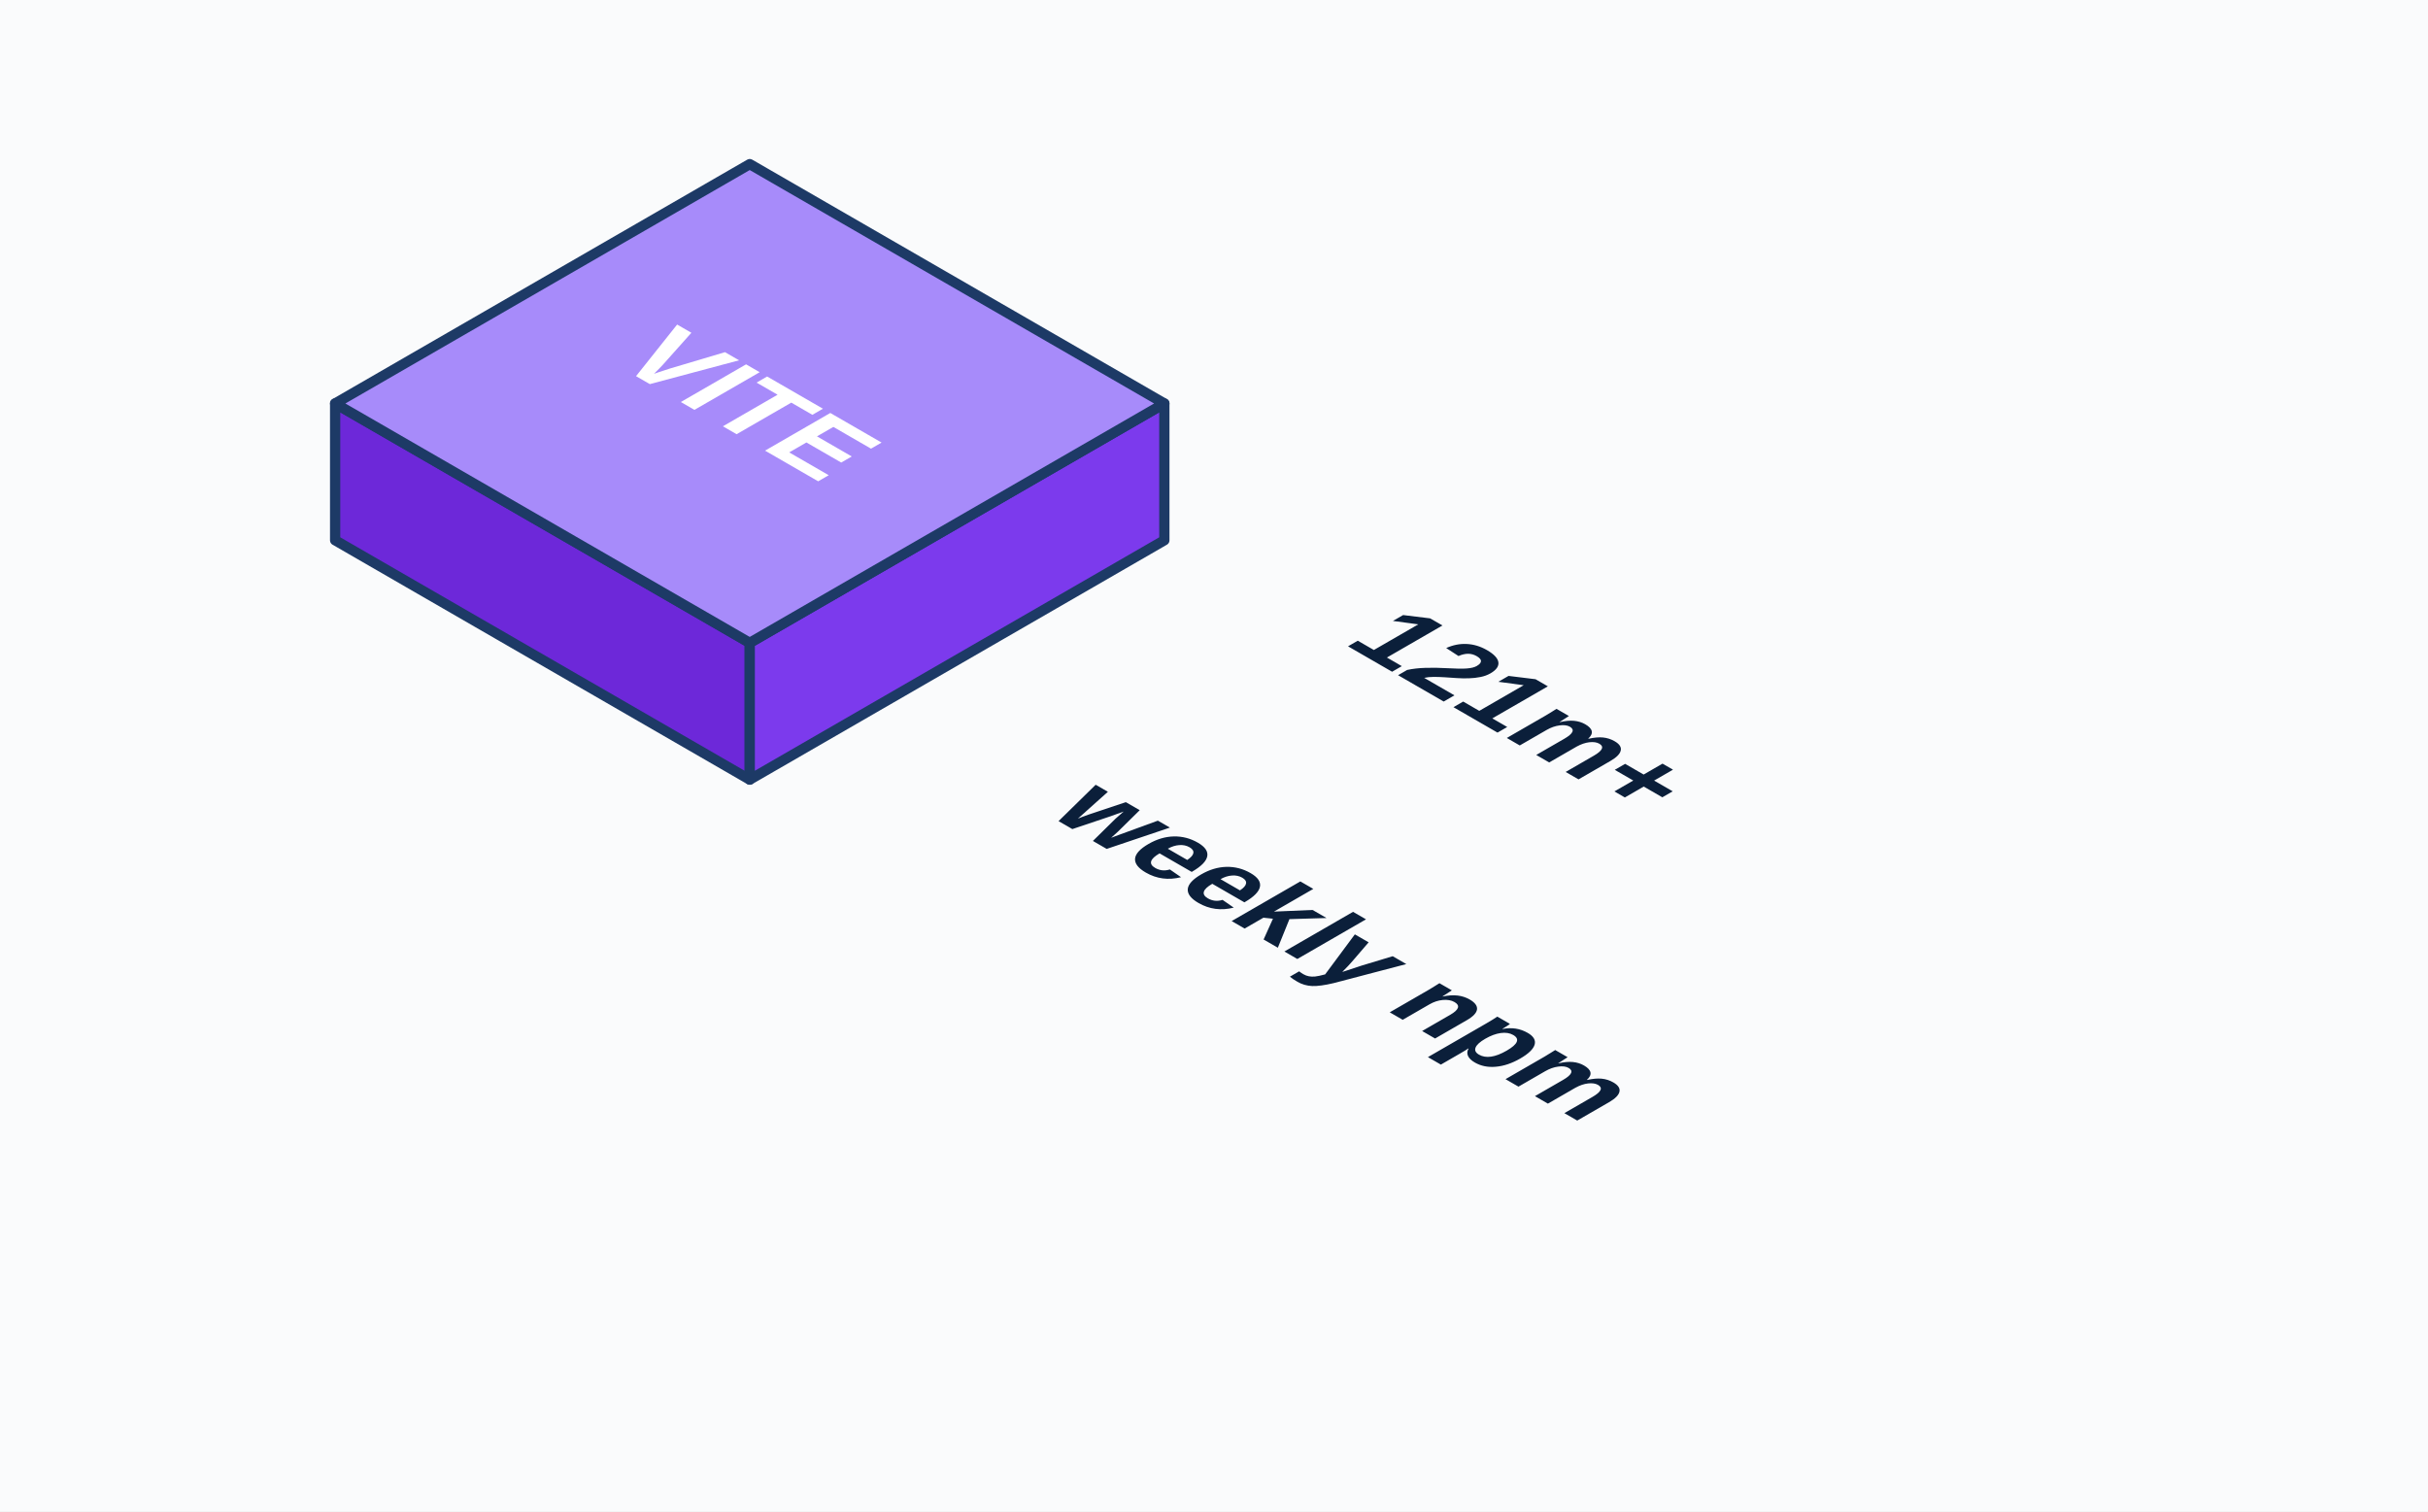
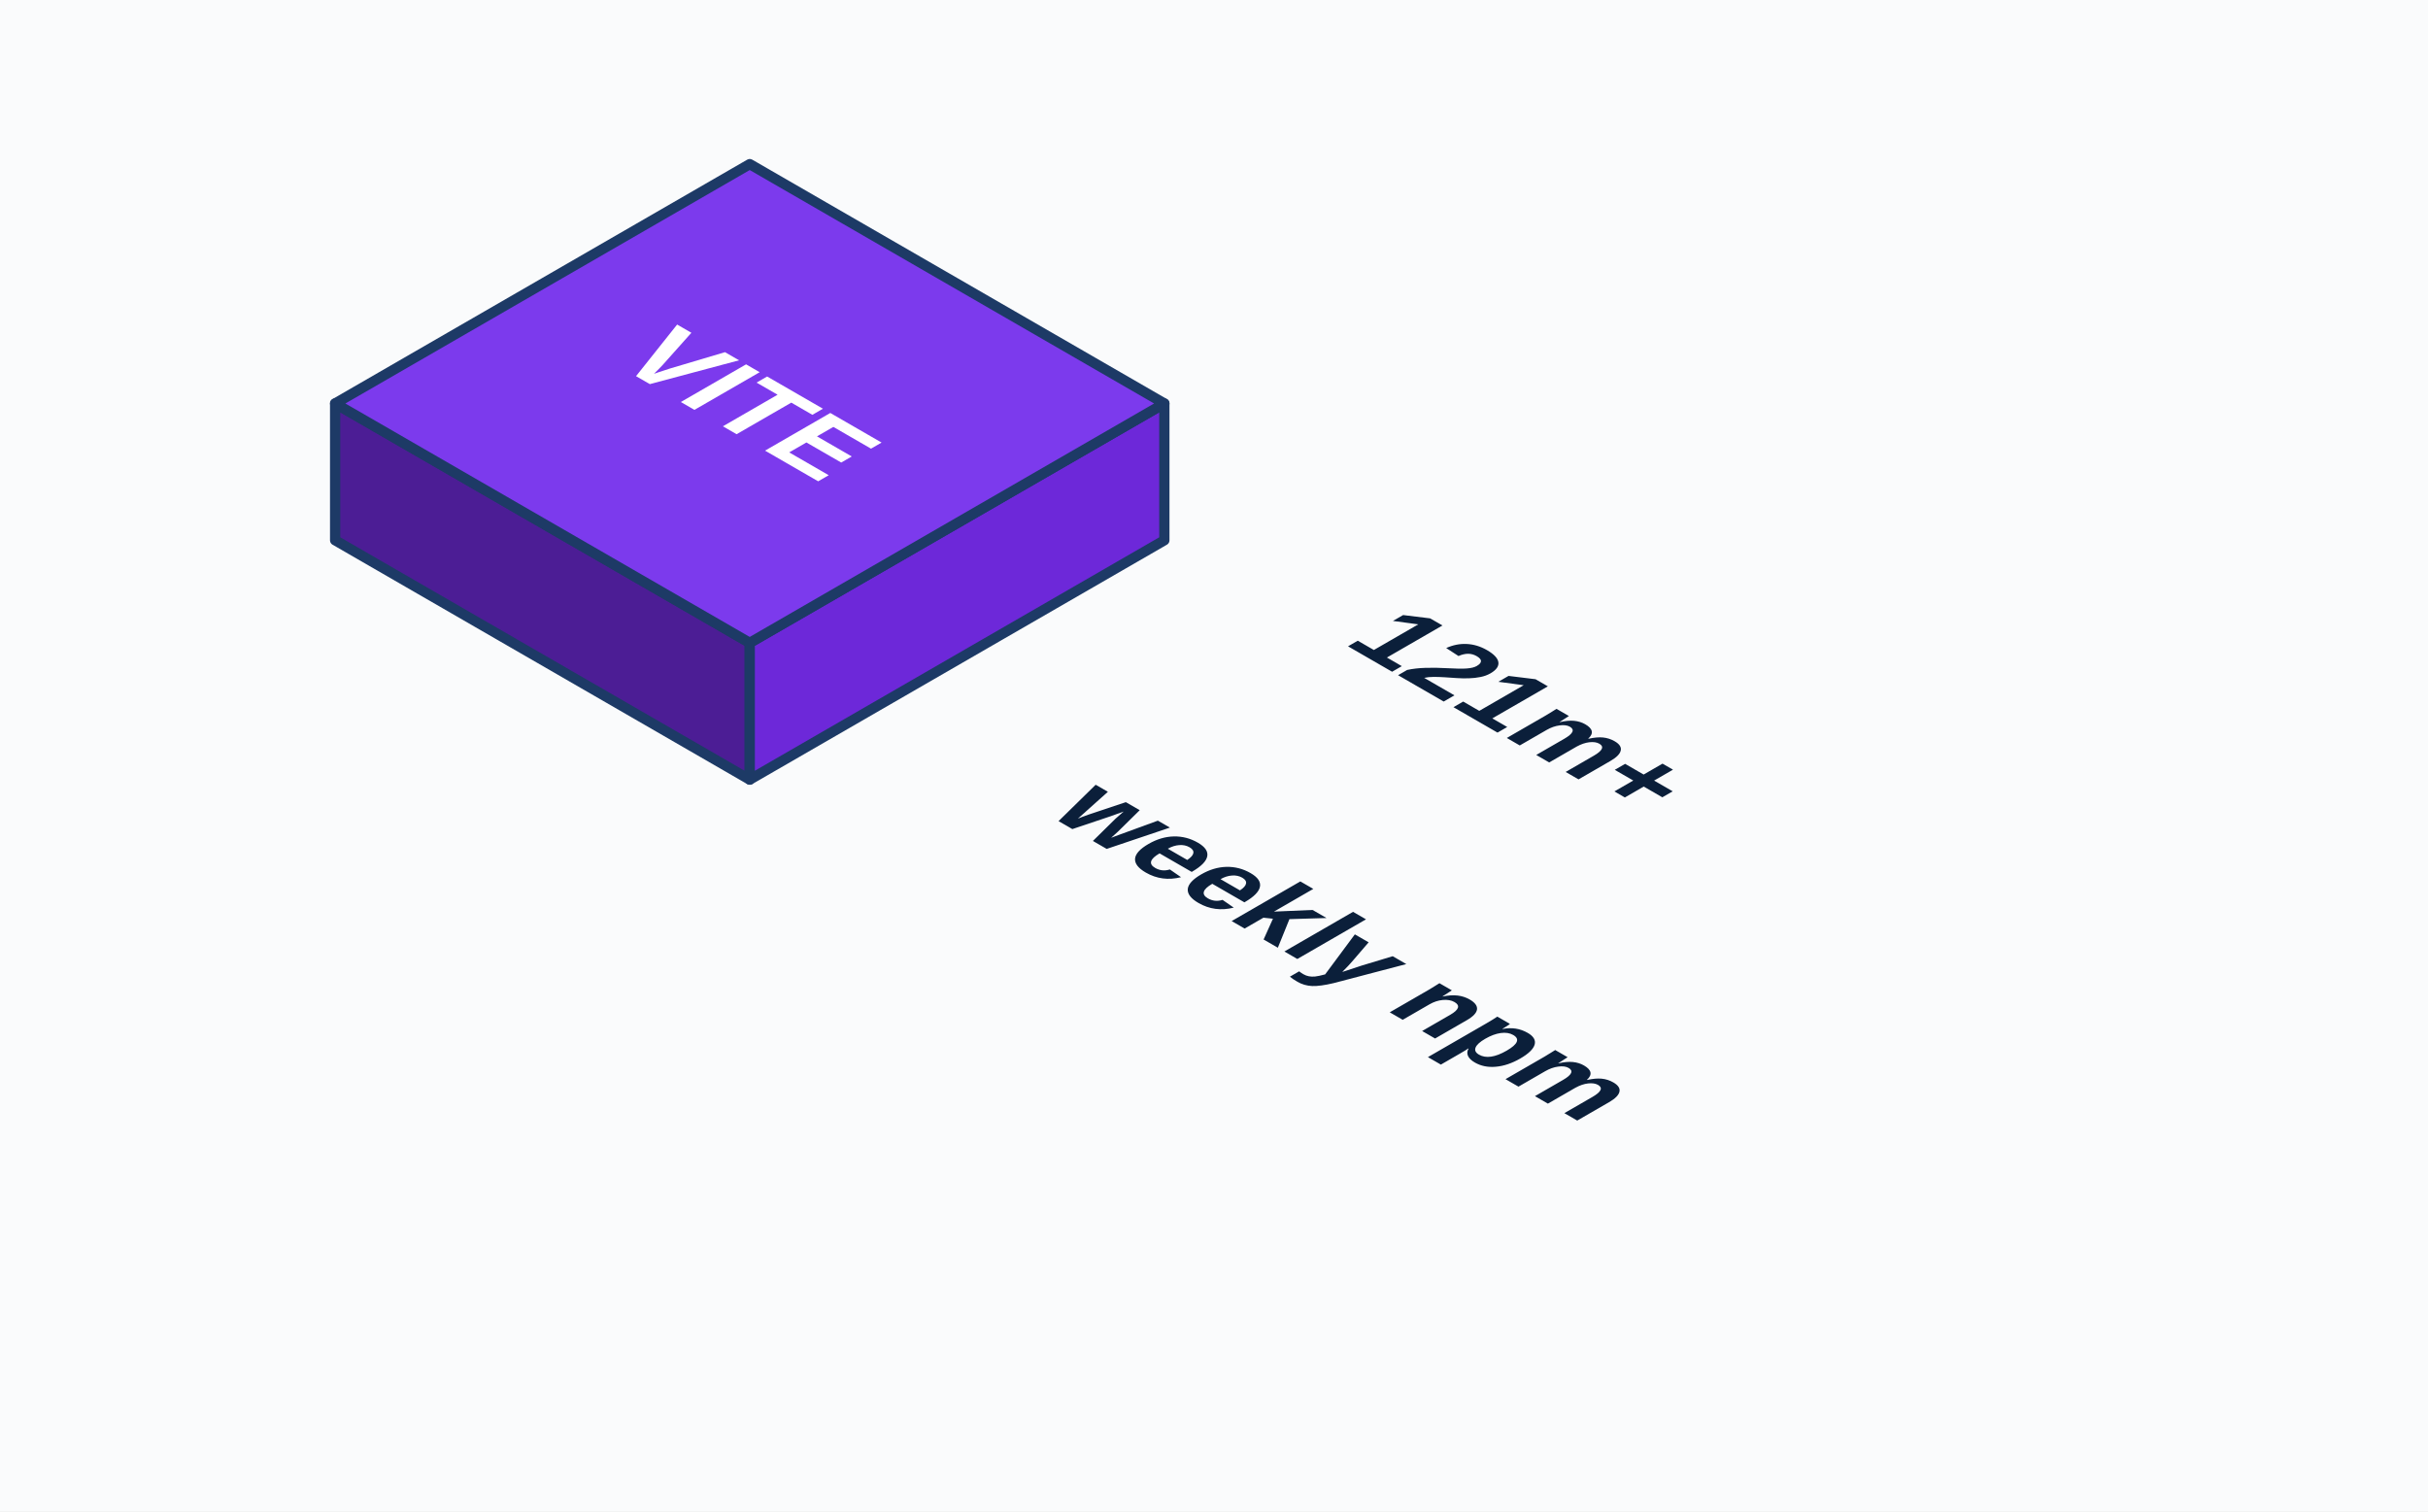
<svg xmlns="http://www.w3.org/2000/svg" viewBox="-37 -12 355 221" width="355" height="221" data-scene-tx="73.0000" data-scene-ty="32.0000">
  <rect data-layer="canvas-bg" x="-37.00" y="-12.00" width="355.00" height="221.00" fill="#FAFBFC" />
  <g data-part="0" data-part-id="icon" transform="translate(-12.00 -12.00)">
    <g data-face="wrap">
-       <polygon data-face="left" points="24.00,79.00 24.00,59.00 84.62,94.00 84.62,114.00" fill="#6D28D9" stroke="#1D3A66" stroke-width="1.50" stroke-linejoin="round" stroke-linecap="round" />
-       <polygon data-face="right" points="145.24,79.00 145.24,59.00 84.62,94.00 84.62,114.00" fill="#7C3AED" stroke="#1D3A66" stroke-width="1.50" stroke-linejoin="round" stroke-linecap="round" />
-       <polygon data-face="top" points="84.62,24.00 145.24,59.00 84.62,94.00 24.00,59.00" fill="#A78BFA" stroke="#1D3A66" stroke-width="1.50" stroke-linejoin="round" stroke-linecap="round" />
+       <polygon data-face="left" points="24.00,79.00 24.00,59.00 84.62,94.00 84.62,114.00" fill="#4C1D95" stroke="#1D3A66" stroke-width="1.50" stroke-linejoin="round" stroke-linecap="round" />
+       <polygon data-face="right" points="145.24,79.00 145.24,59.00 84.62,94.00 84.62,114.00" fill="#6D28D9" stroke="#1D3A66" stroke-width="1.50" stroke-linejoin="round" stroke-linecap="round" />
+       <polygon data-face="top" points="84.62,24.00 145.24,59.00 84.62,94.00 24.00,59.00" fill="#7C3AED" stroke="#1D3A66" stroke-width="1.50" stroke-linejoin="round" stroke-linecap="round" />
      <g data-face="top-content" transform="matrix(0.866 0.5 -0.866 0.5 84.62 24.00)">
        <text x="35.00" y="35.00" dy=".35em" font-family="Helvetica Neue, Arial, sans-serif" font-size="16.00" font-weight="600" fill="#FFFFFF" text-anchor="middle">VITE</text>
      </g>
    </g>
  </g>
  <g data-part="1" data-part-id="value" transform="translate(135.22 50.00)">
    <g data-face="iso-text" transform="matrix(0.866 0.5 -0.866 0.5 24.00 32.00)">
      <rect x="0" y="-16.00" width="52.00" height="16.00" fill="transparent" pointer-events="all" />
      <text x="0" y="0" font-family="Helvetica Neue, Arial, sans-serif" font-size="16.00" font-weight="600" fill="#0B1F3A">121m+</text>
    </g>
  </g>
  <g data-part="2" data-part-id="caption" transform="translate(91.92 75.00)">
    <g data-face="iso-text" transform="matrix(0.866 0.5 -0.866 0.5 24.00 32.00)">
      <rect x="0" y="-16.00" width="96.00" height="16.00" fill="transparent" pointer-events="all" />
      <text x="0" y="0" font-family="Helvetica Neue, Arial, sans-serif" font-size="16.00" font-weight="600" fill="#0B1F3A">weekly npm</text>
    </g>
  </g>
</svg>
